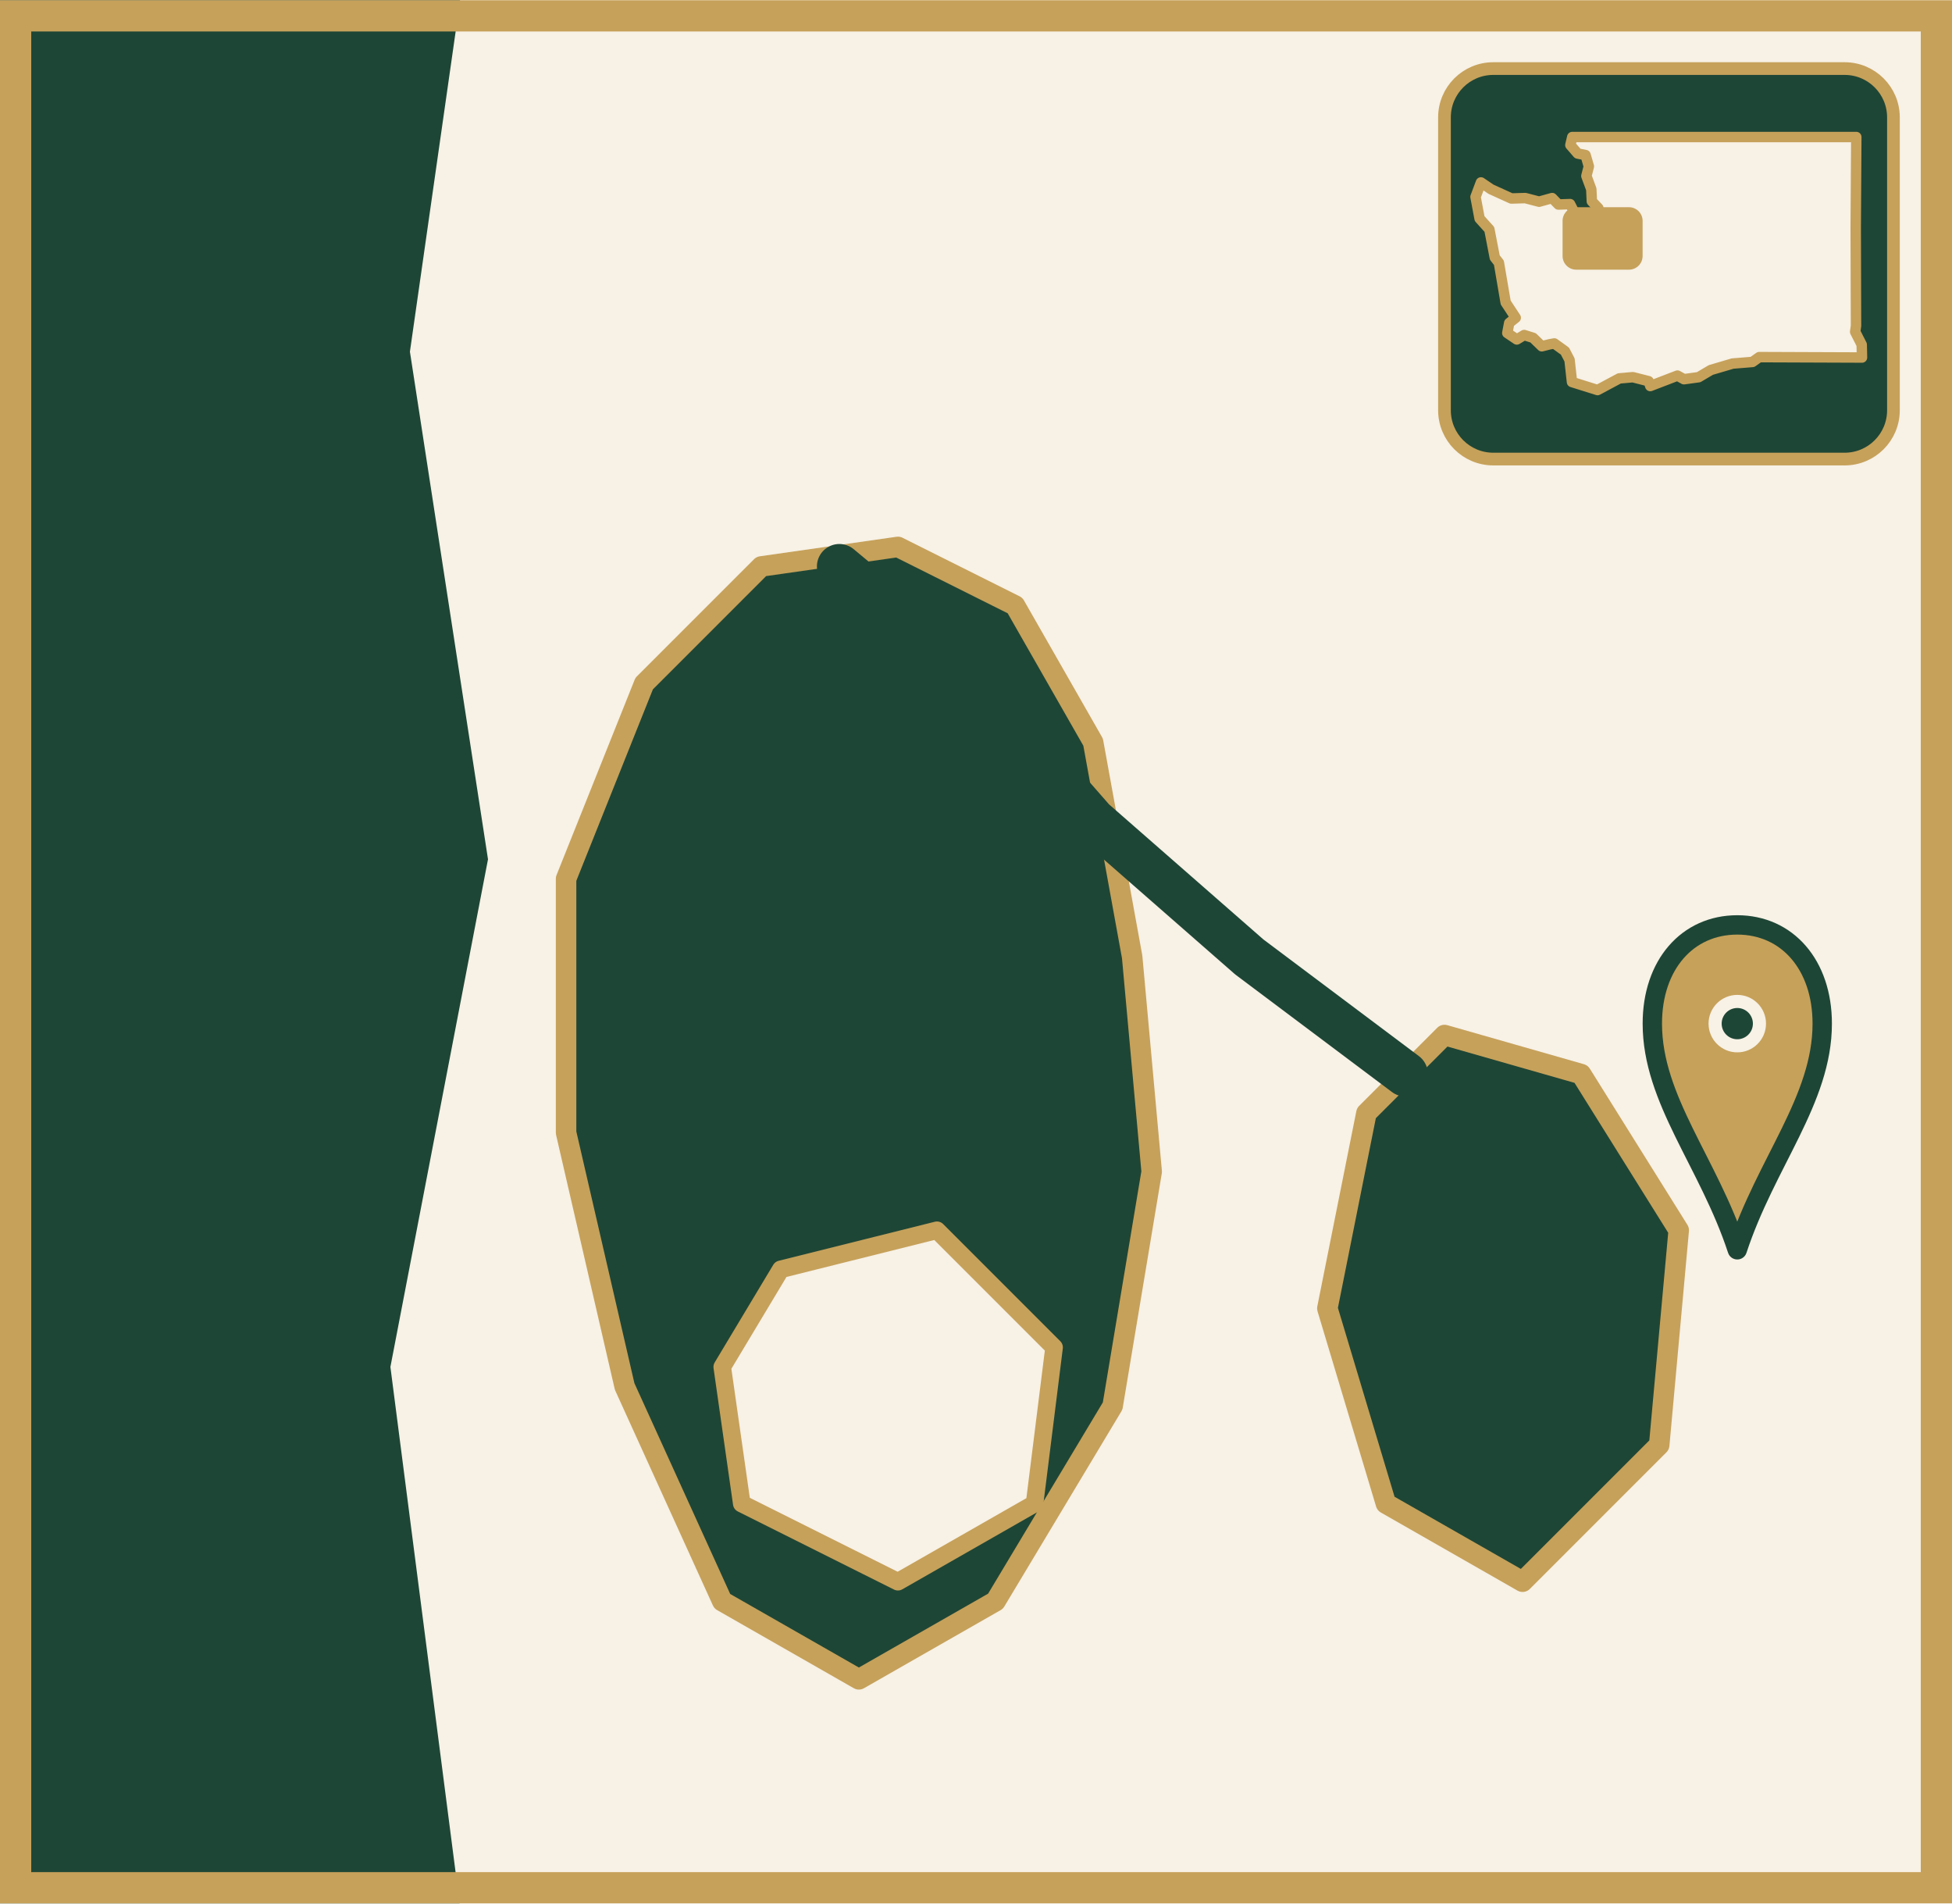
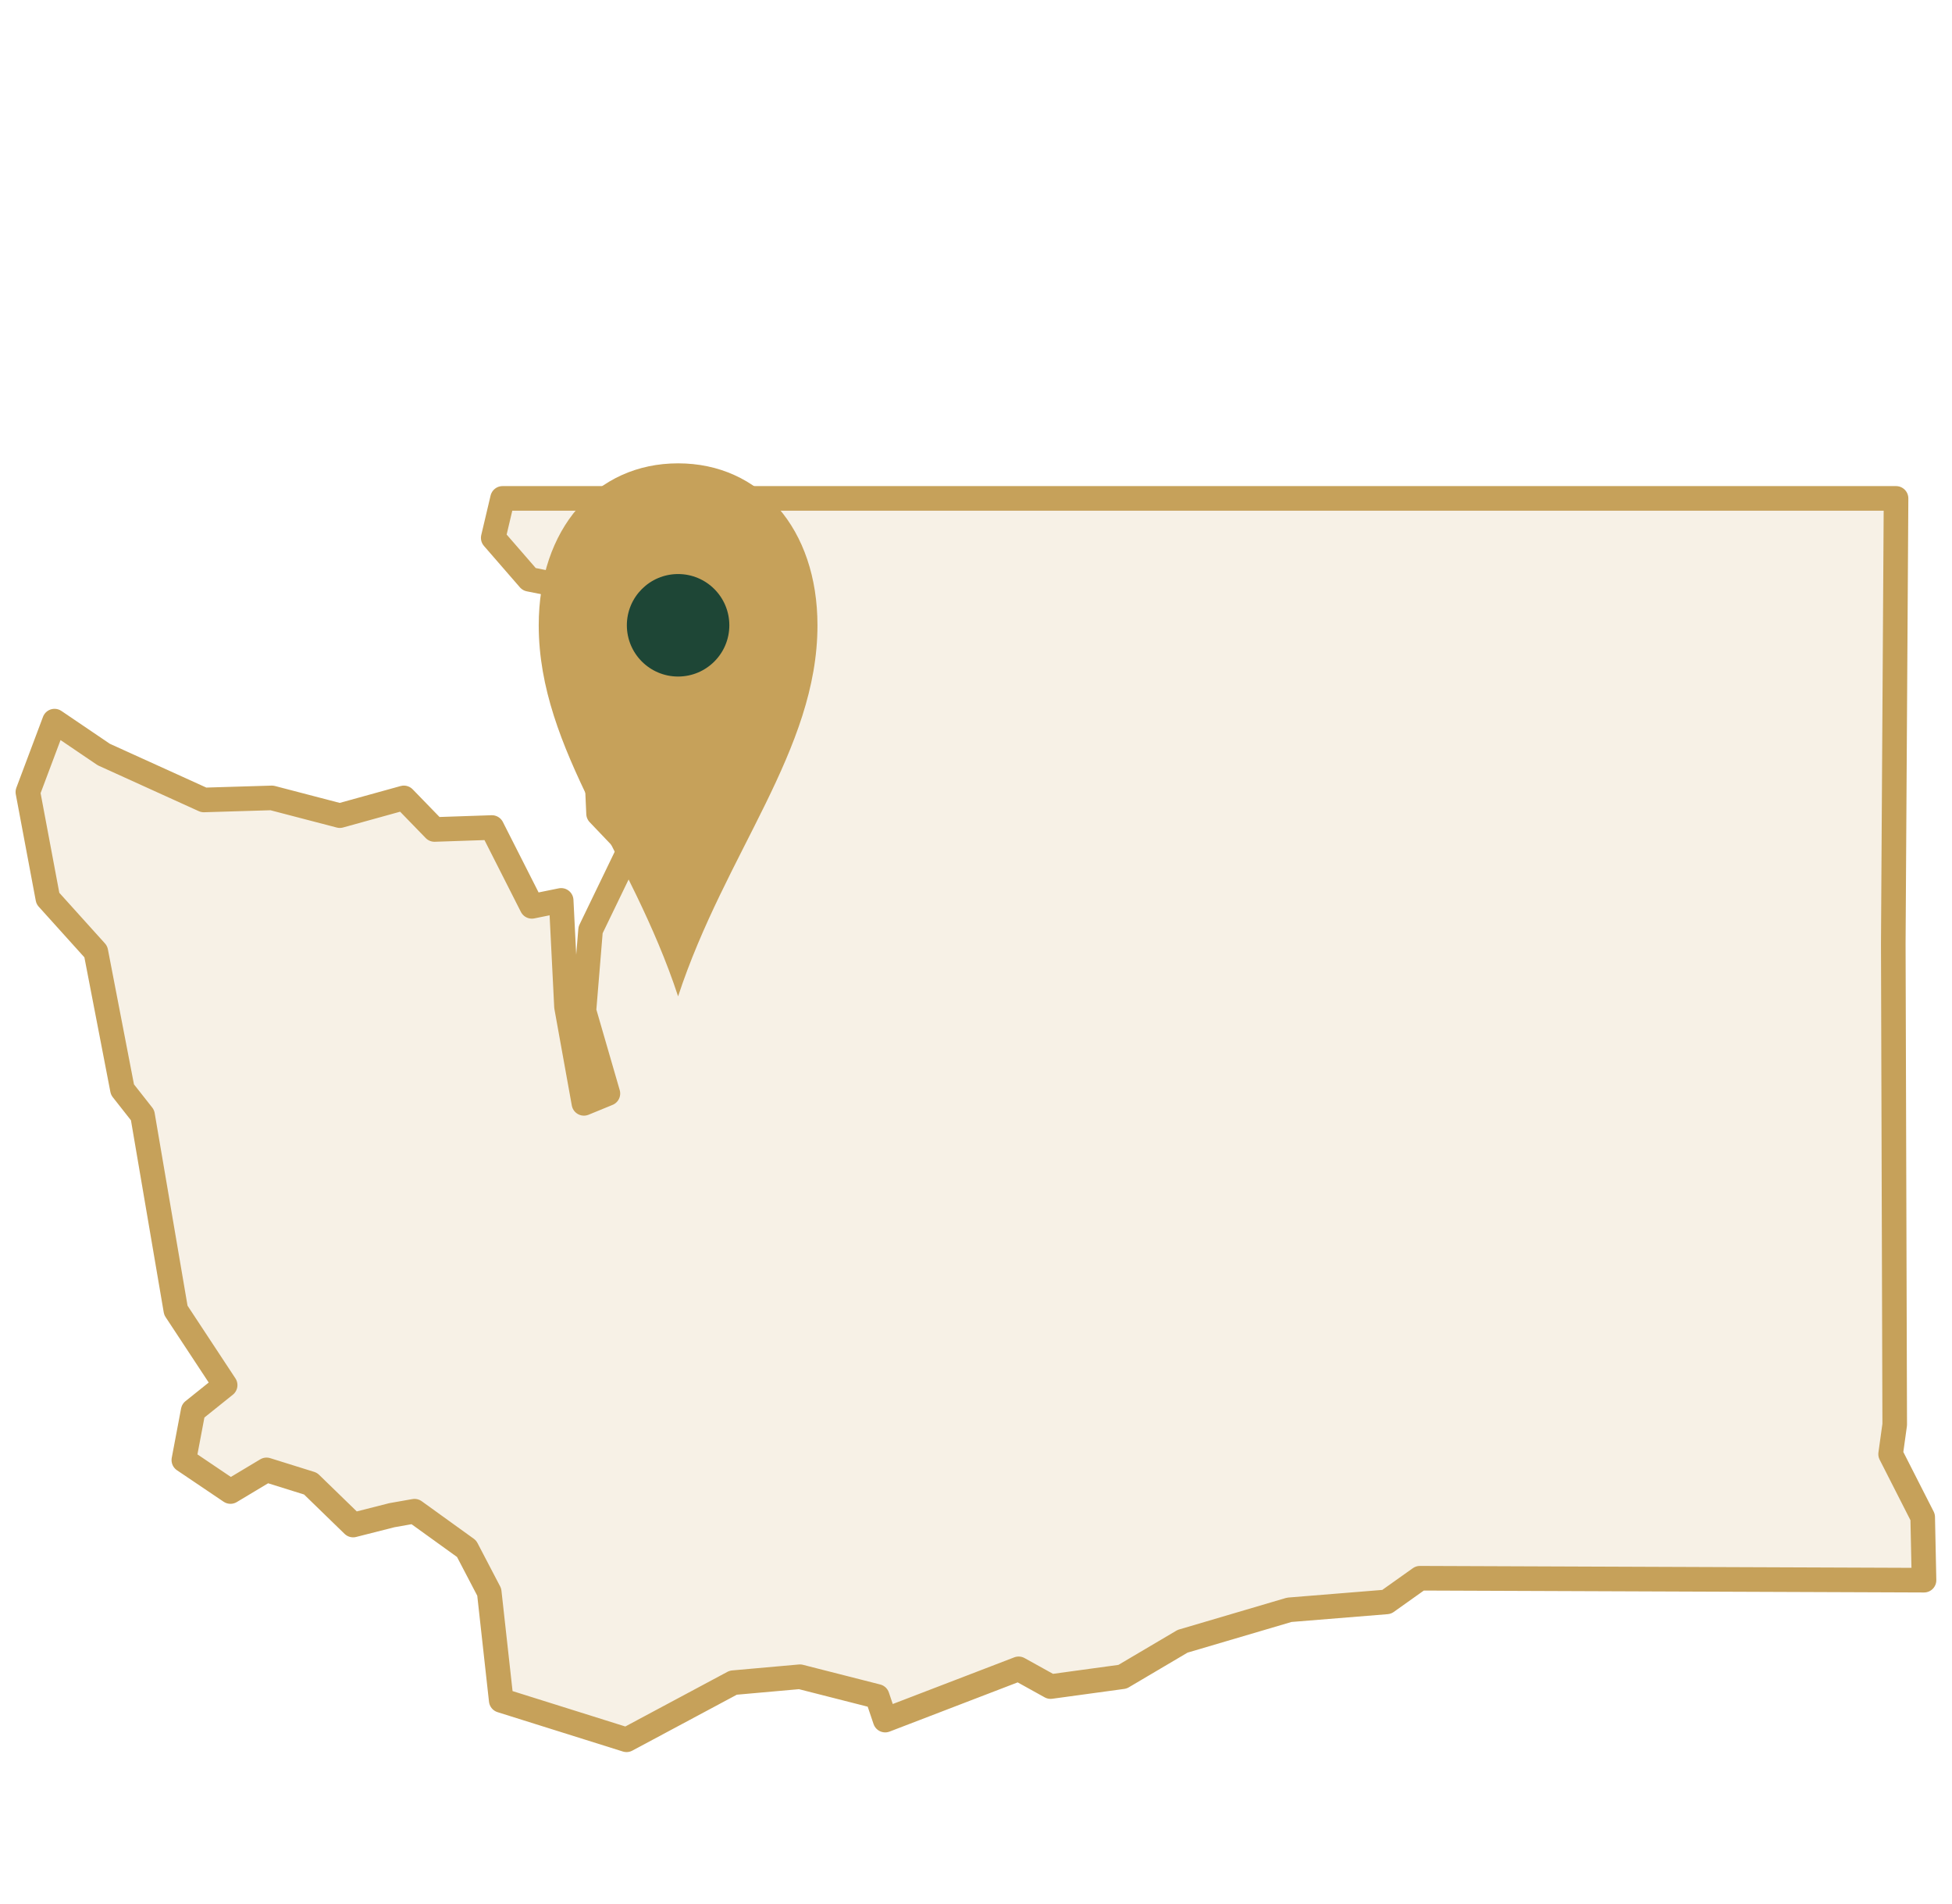
- <svg xmlns="http://www.w3.org/2000/svg" viewBox="0 0 200 194.95" width="1200" height="1170">
-   <defs>
-     <clipPath id="card">
-       <rect width="200" height="194.95" />
-     </clipPath>
-   </defs>
-   <g clip-path="url(#card)">
-     <rect width="200" height="194.95" fill="#f7f1e6" />
-     <path fill="#1e4636" d="M-6.0,-6.0 L48.0,-6.0 L42.0,36.0 L50.0,88.0 L40.0,140.0 L48.0,202.0 L-6.0,202.0 Z" />
-     <path fill="#1e4636" stroke="#c6a15a" stroke-width="2.1" stroke-linejoin="round" d="M92.0,56.0 L104.0,62.0 L112.0,76.0 L116.0,98.0 L118.0,120.0 L114.0,144.0 L102.0,164.0 L88.0,172.0 L74.0,164.0 L64.0,142.0 L58.0,116.0 L58.0,90.0 L66.0,70.0 L78.0,58.0 Z" />
-     <path fill="#f7f1e6" stroke="#c6a15a" stroke-width="1.8" stroke-linejoin="round" d="M80.0,130.0 L96.0,126.0 L108.0,138.0 L106.0,154.0 L92.0,162.0 L76.0,154.0 L74.0,140.0 Z" />
-     <path fill="#1e4636" stroke="#c6a15a" stroke-width="2.1" stroke-linejoin="round" d="M148.0,106.0 L162.0,110.0 L172.0,126.0 L170.0,148.0 L156.0,162.0 L142.0,154.0 L136.0,134.0 L140.0,114.0 Z" />
-     <path fill="none" stroke="#1e4636" stroke-width="4.6" stroke-linecap="round" stroke-linejoin="round" d="M144.0,110.0 L128.0,98.0 L112.0,84.0 L98.0,68.0 L86.0,58.0" />
-     <g transform="translate(148.0 7.0)">
-       <rect width="46.0" height="40.0" rx="5" fill="#1e4636" stroke="#c6a15a" stroke-width="1.3" />
-       <path fill="#f7f1e6" stroke="#c6a15a" stroke-width="5" stroke-linejoin="round" transform="translate(1.4 -5.1) scale(0.214)" d="M190.62,56.60 190.35,100.05 190.49,146.96 190.09,149.84 193.22,155.99 193.35,162.14 144.16,161.95 140.91,164.26 131.41,165.03 121.00,168.10 115.14,171.56 108.12,172.52 105.00,170.79 91.98,175.79 91.20,173.48 83.66,171.56 77.15,172.14 66.74,177.71 54.51,173.87 53.34,163.30 51.13,159.07 46.05,155.41 43.84,155.80 40.06,156.76 35.90,152.72 31.61,151.38 28.09,153.49 23.54,150.42 24.45,145.61 27.57,143.11 22.76,135.81 19.51,116.77 17.55,114.28 14.95,100.82 10.27,95.63 8.32,85.25 10.92,78.33 15.73,81.59 25.49,86.02 32.13,85.82 38.76,87.55 45.01,85.82 48.00,88.90 53.60,88.71 57.50,96.40 60.36,95.82 60.88,106.20 62.58,115.62 64.92,114.66 62.58,106.59 63.23,98.70 67.13,90.63 64.01,87.36 63.75,81.59 61.40,75.25 62.58,70.64 61.01,65.25 57.24,64.49 53.73,60.45 54.64,56.60Z" />
-       <rect x="12.1" y="14.2" width="8.2" height="6.4" rx="1.4" fill="#c6a15a" />
-     </g>
-     <g transform="translate(178.0 128.0) scale(0.64)">
-       <path fill="#c6a15a" stroke="#1e4636" stroke-width="3.1" stroke-linejoin="round" d="M0,0 C-4.6,-14 -13.6,-24 -13.6,-36.2 C-13.6,-45.6 -8,-52 0,-52 C8,-52 13.6,-45.6 13.6,-36.2 C13.6,-24 4.6,-14 0,0 Z" />
-       <circle cx="0" cy="-36.2" r="4.6" fill="#f7f1e6" />
-       <circle cx="0" cy="-36.2" r="2.5" fill="#1e4636" />
-     </g>
+ <svg xmlns="http://www.w3.org/2000/svg" viewBox="5.60 8.00 190.48 185.67" width="1200" height="1170">
+   <path fill="#f7f1e6" stroke="#c6a15a" stroke-width="2.4" stroke-linejoin="round" d="M190.62,56.60 190.35,100.05 190.49,146.96 190.09,149.84 193.22,155.99 193.35,162.14 144.16,161.95 140.91,164.26 131.41,165.03 121.00,168.10 115.14,171.56 108.12,172.52 105.00,170.79 91.98,175.79 91.20,173.48 83.66,171.56 77.15,172.14 66.74,177.71 54.51,173.87 53.34,163.30 51.13,159.07 46.05,155.41 43.84,155.80 40.06,156.76 35.90,152.72 31.61,151.38 28.09,153.49 23.54,150.42 24.45,145.61 27.57,143.11 22.76,135.81 19.51,116.77 17.55,114.28 14.95,100.82 10.27,95.63 8.32,85.25 10.92,78.33 15.73,81.59 25.49,86.02 32.13,85.82 38.76,87.55 45.01,85.82 48.00,88.90 53.60,88.71 57.50,96.40 60.36,95.82 60.88,106.20 62.58,115.62 64.92,114.66 62.58,106.59 63.23,98.70 67.13,90.63 64.01,87.36 63.75,81.59 61.40,75.25 62.58,70.64 61.01,65.25 57.24,64.49 53.73,60.45 54.64,56.60Z" />
+   <g transform="translate(71.77 105.18)">
+     <path fill="#c6a15a" d="M0,0 C-4.6,-14 -13.6,-24 -13.6,-36.2 C-13.6,-45.6 -8,-52 0,-52 C8,-52 13.6,-45.6 13.6,-36.2 C13.6,-24 4.6,-14 0,0 Z" />
+     <circle cx="0" cy="-36.2" r="5" fill="#1e4636" />
  </g>
-   <rect x="1.6" y="1.6" width="196.8" height="191.75" fill="none" stroke="#c6a15a" stroke-width="3.2" />
</svg>
